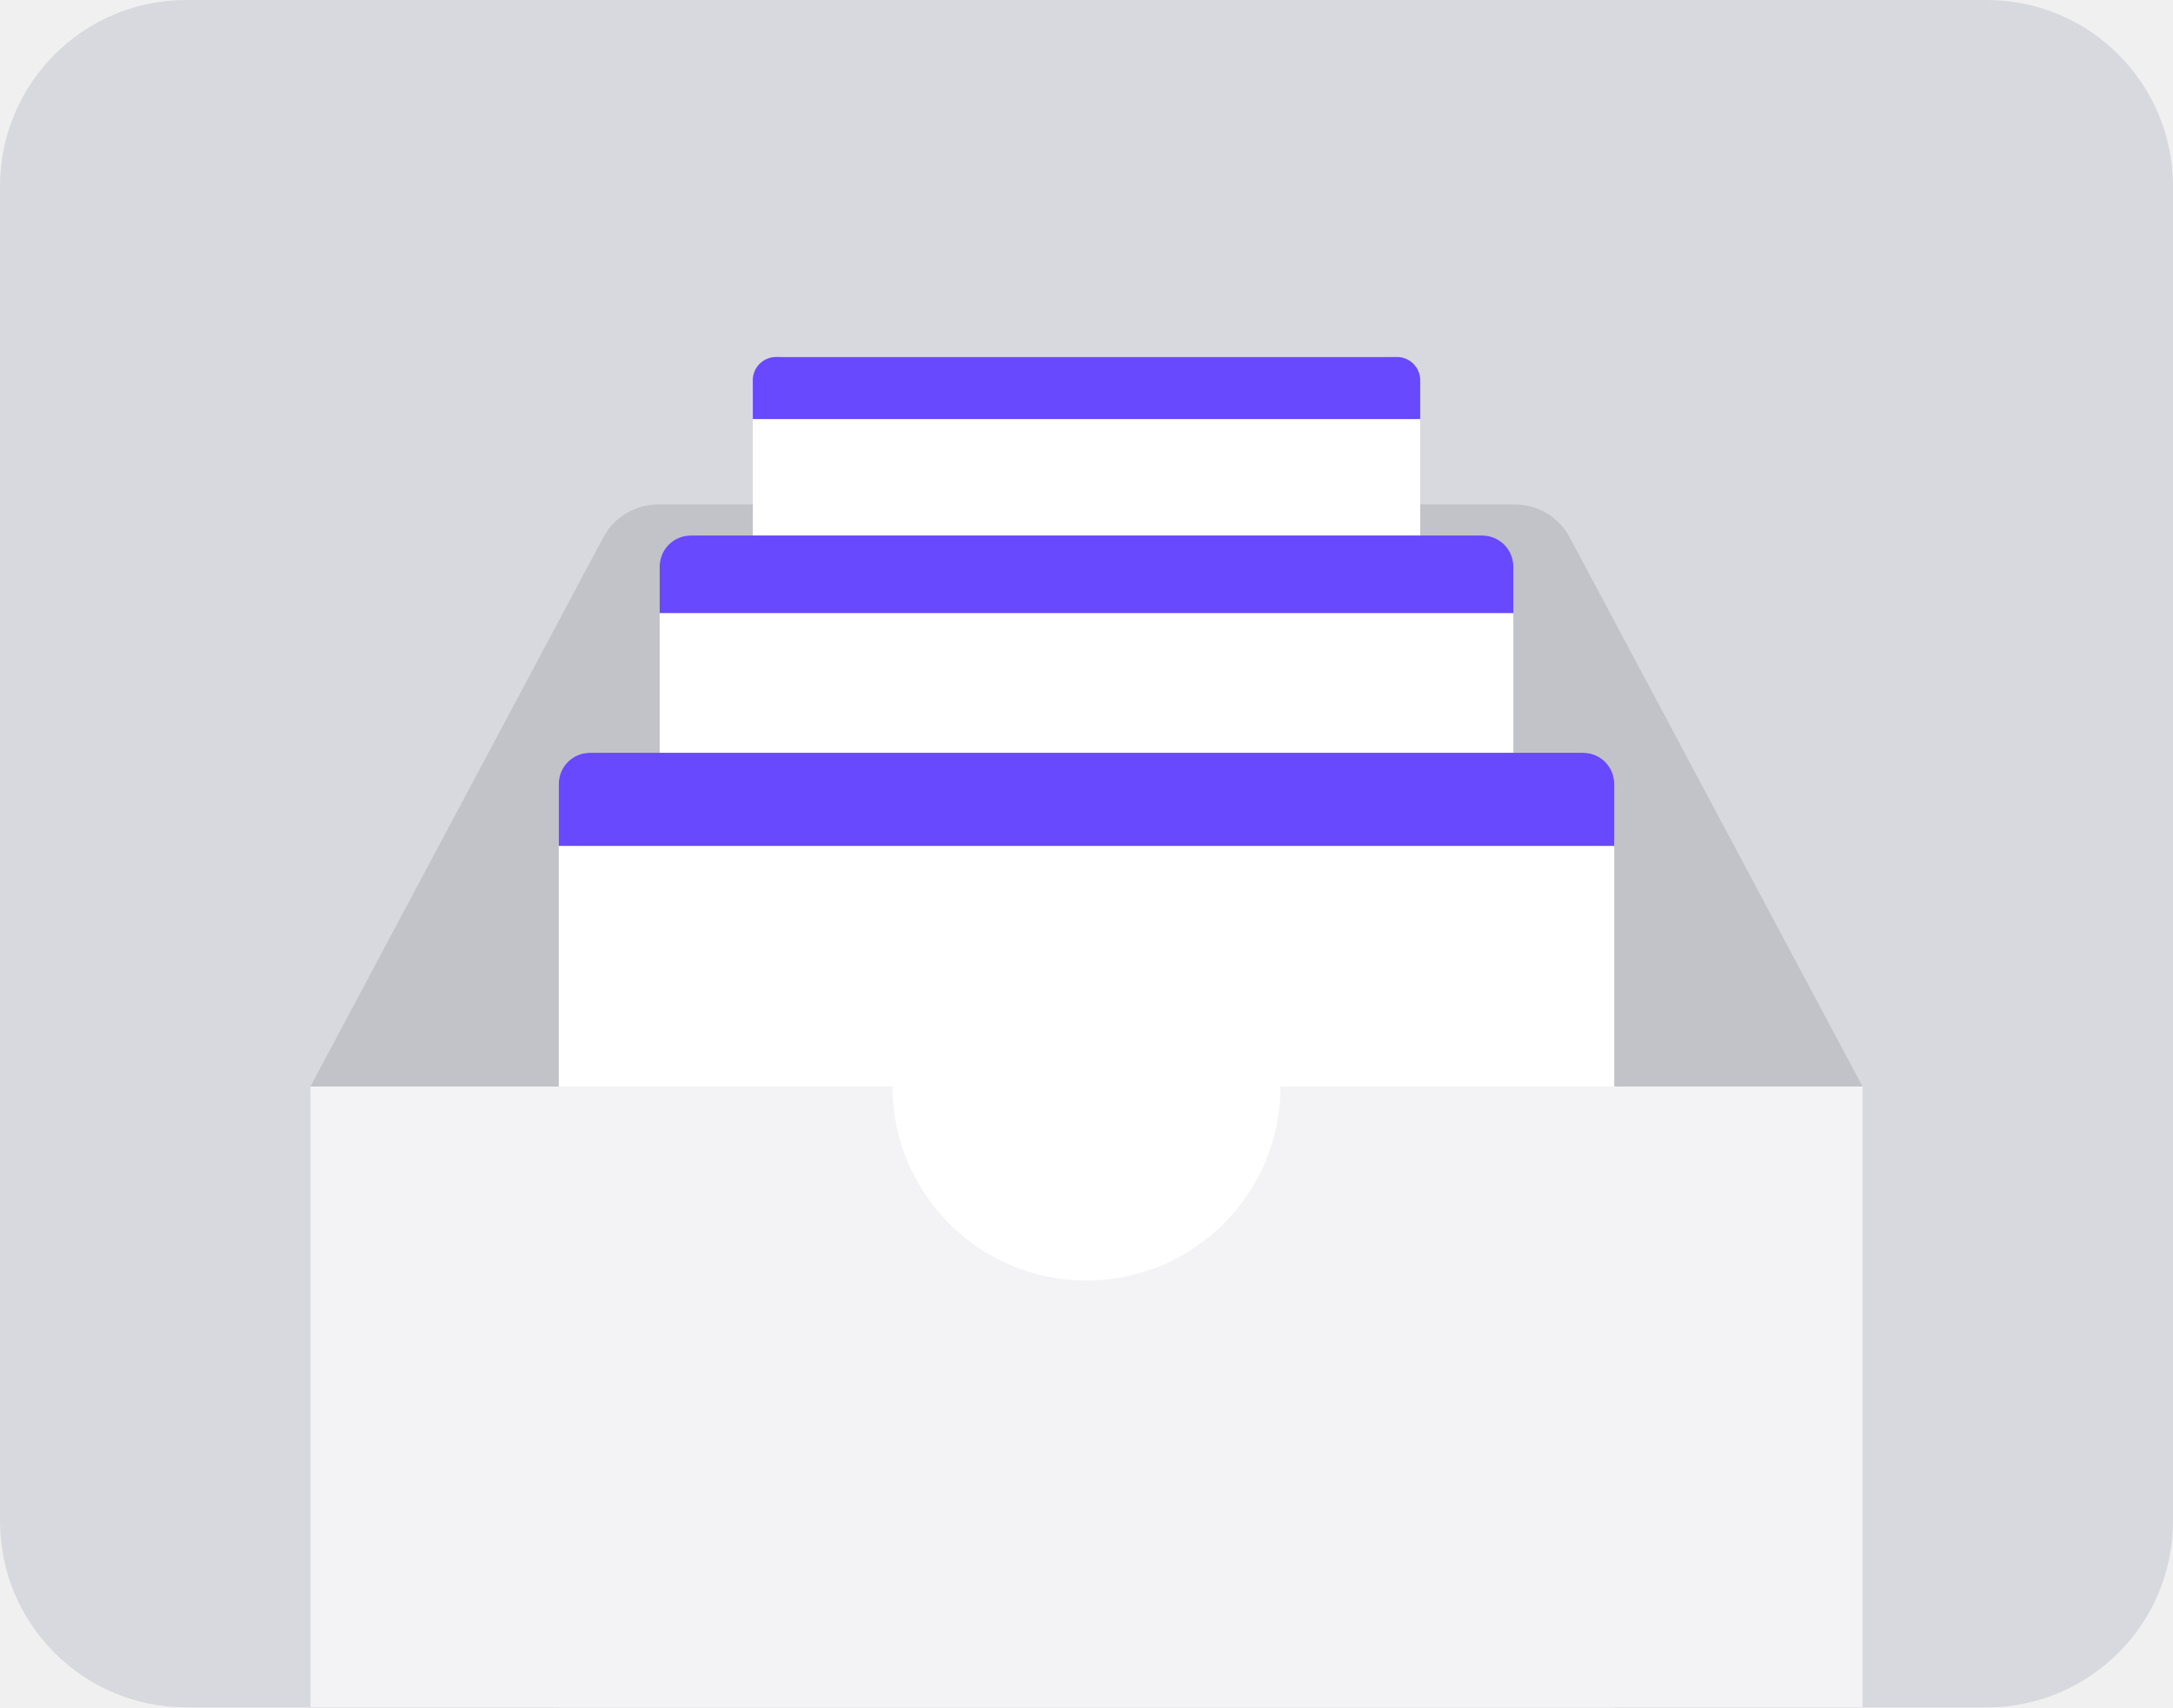
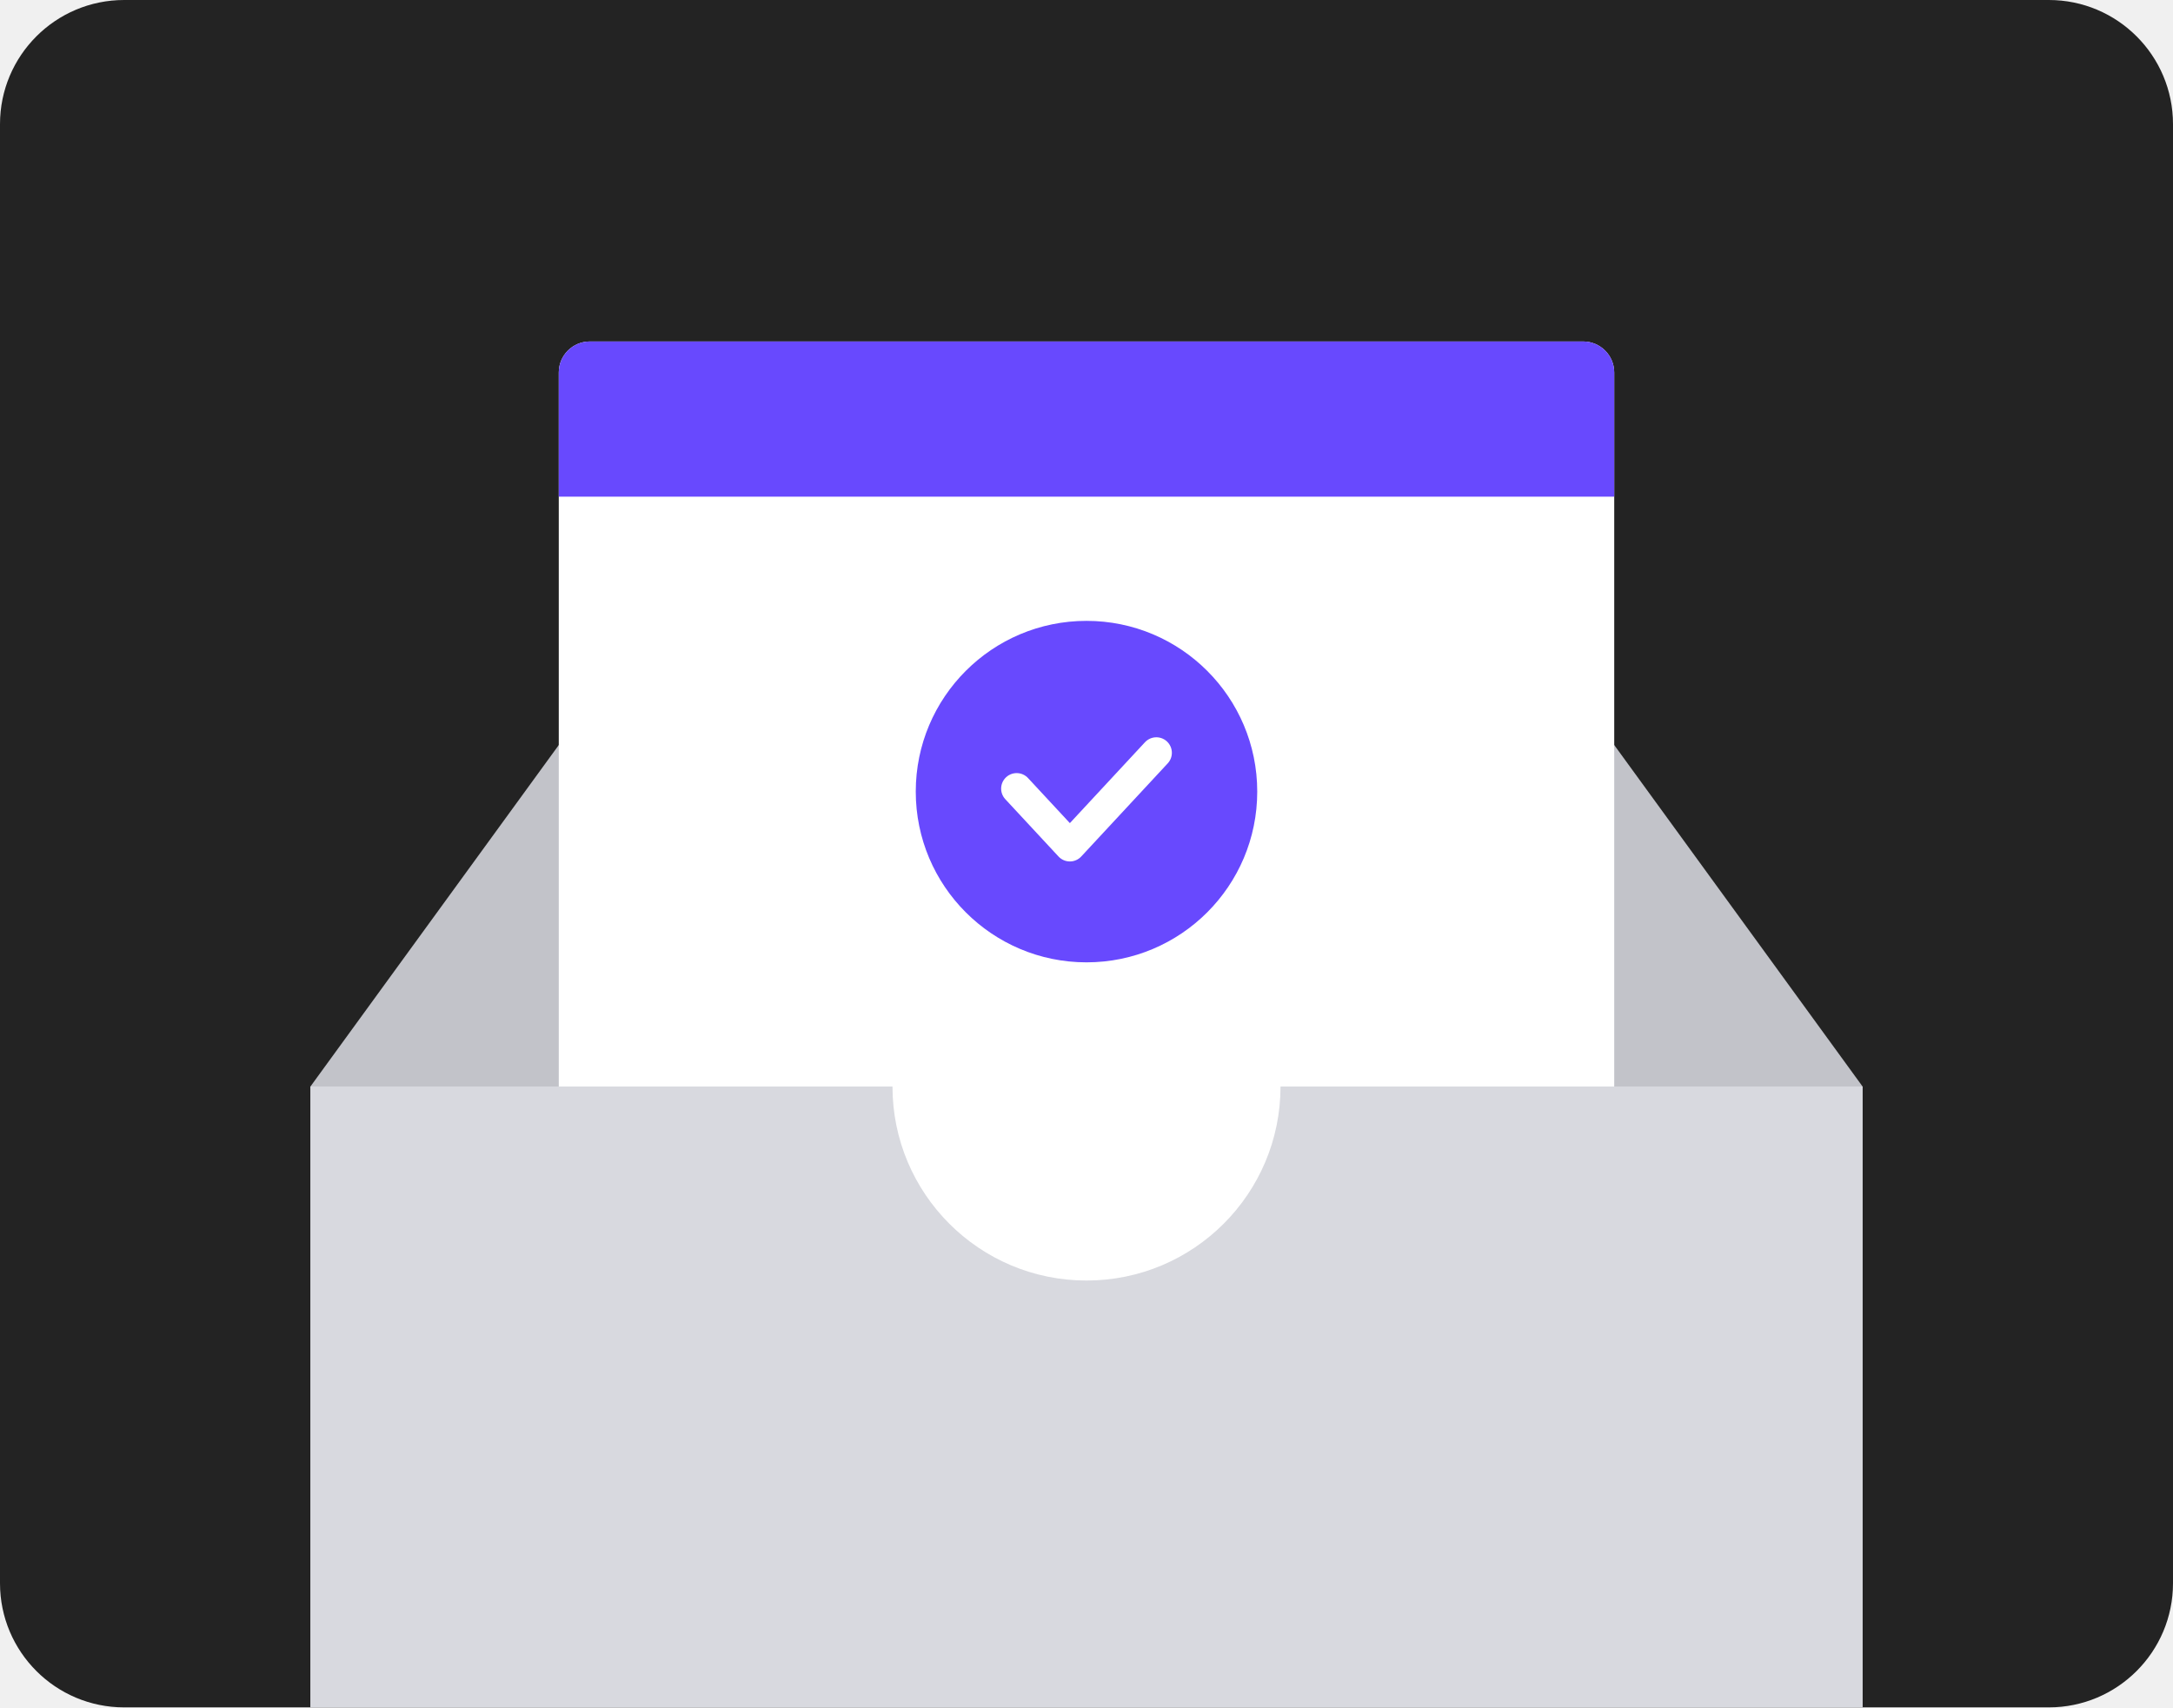
<svg xmlns="http://www.w3.org/2000/svg" width="280" height="220" viewBox="0 0 280 220" fill="none">
-   <g clip-path="url(#clip0_916_2252)">
-     <rect width="280" height="220" rx="24" fill="#D8D9DF" />
-     <path d="M40 140L77.743 69.235C79.133 66.628 81.847 65 84.801 65H195.201C198.156 65 200.87 66.628 202.26 69.235L240.001 140V220H40V140Z" fill="#C2C3C9" />
-     <rect x="72" y="97" width="136" height="175" rx="4" fill="white" />
-     <rect x="85" y="69" width="110" height="142" rx="4" fill="white" />
-     <rect x="97" y="46" width="86" height="112" rx="4" fill="white" />
-     <path d="M72 101C72 98.791 73.791 97 76 97H204C206.209 97 208 98.791 208 101V109H72V101Z" fill="#6849FE" />
-     <path d="M85 73C85 70.791 86.791 69 89 69H191C193.209 69 195 70.791 195 73V79H85V73Z" fill="#6849FE" />
-     <path d="M97 49C97 47.343 98.343 46 100 46H180C181.657 46 183 47.343 183 49V54H97V49Z" fill="#6849FE" />
-     <path d="M240 220H40V140H115C115 153.807 126.193 165 140 165C153.807 165 165 153.807 165 140H240V220Z" fill="#F3F3F5" />
-   </g>
-   <defs>
-     <clipPath id="clip0_916_2252">
-       <rect width="280" height="220" rx="24" fill="white" />
-     </clipPath>
-   </defs>
+   <rect width="280" height="220" rx="16" fill="#232323" />
+   <path d="M40 140L77.605 88.294C79.111 86.225 81.516 85 84.075 85H195.928C198.487 85 200.892 86.225 202.397 88.295L240.001 140V220H40V140Z" fill="#C2C3C9" />
+   <rect x="72" y="44" width="136" height="175" rx="4" fill="white" />
+   <path d="M72 48C72 45.791 73.791 44 76 44H204C206.209 44 208 45.791 208 48V64H72V48Z" fill="#6849FE" />
+   <path d="M240 220H40V140H115C115 153.807 126.193 165 140 165C153.807 165 165 153.807 165 140H240V220Z" fill="#D8D9DF" />
+   <circle cx="140" cy="102" r="22" fill="#6849FE" />
+   <path d="M131 101.615L137.857 109L149 97" stroke="white" stroke-width="4" stroke-linecap="round" stroke-linejoin="round" />
</svg>
